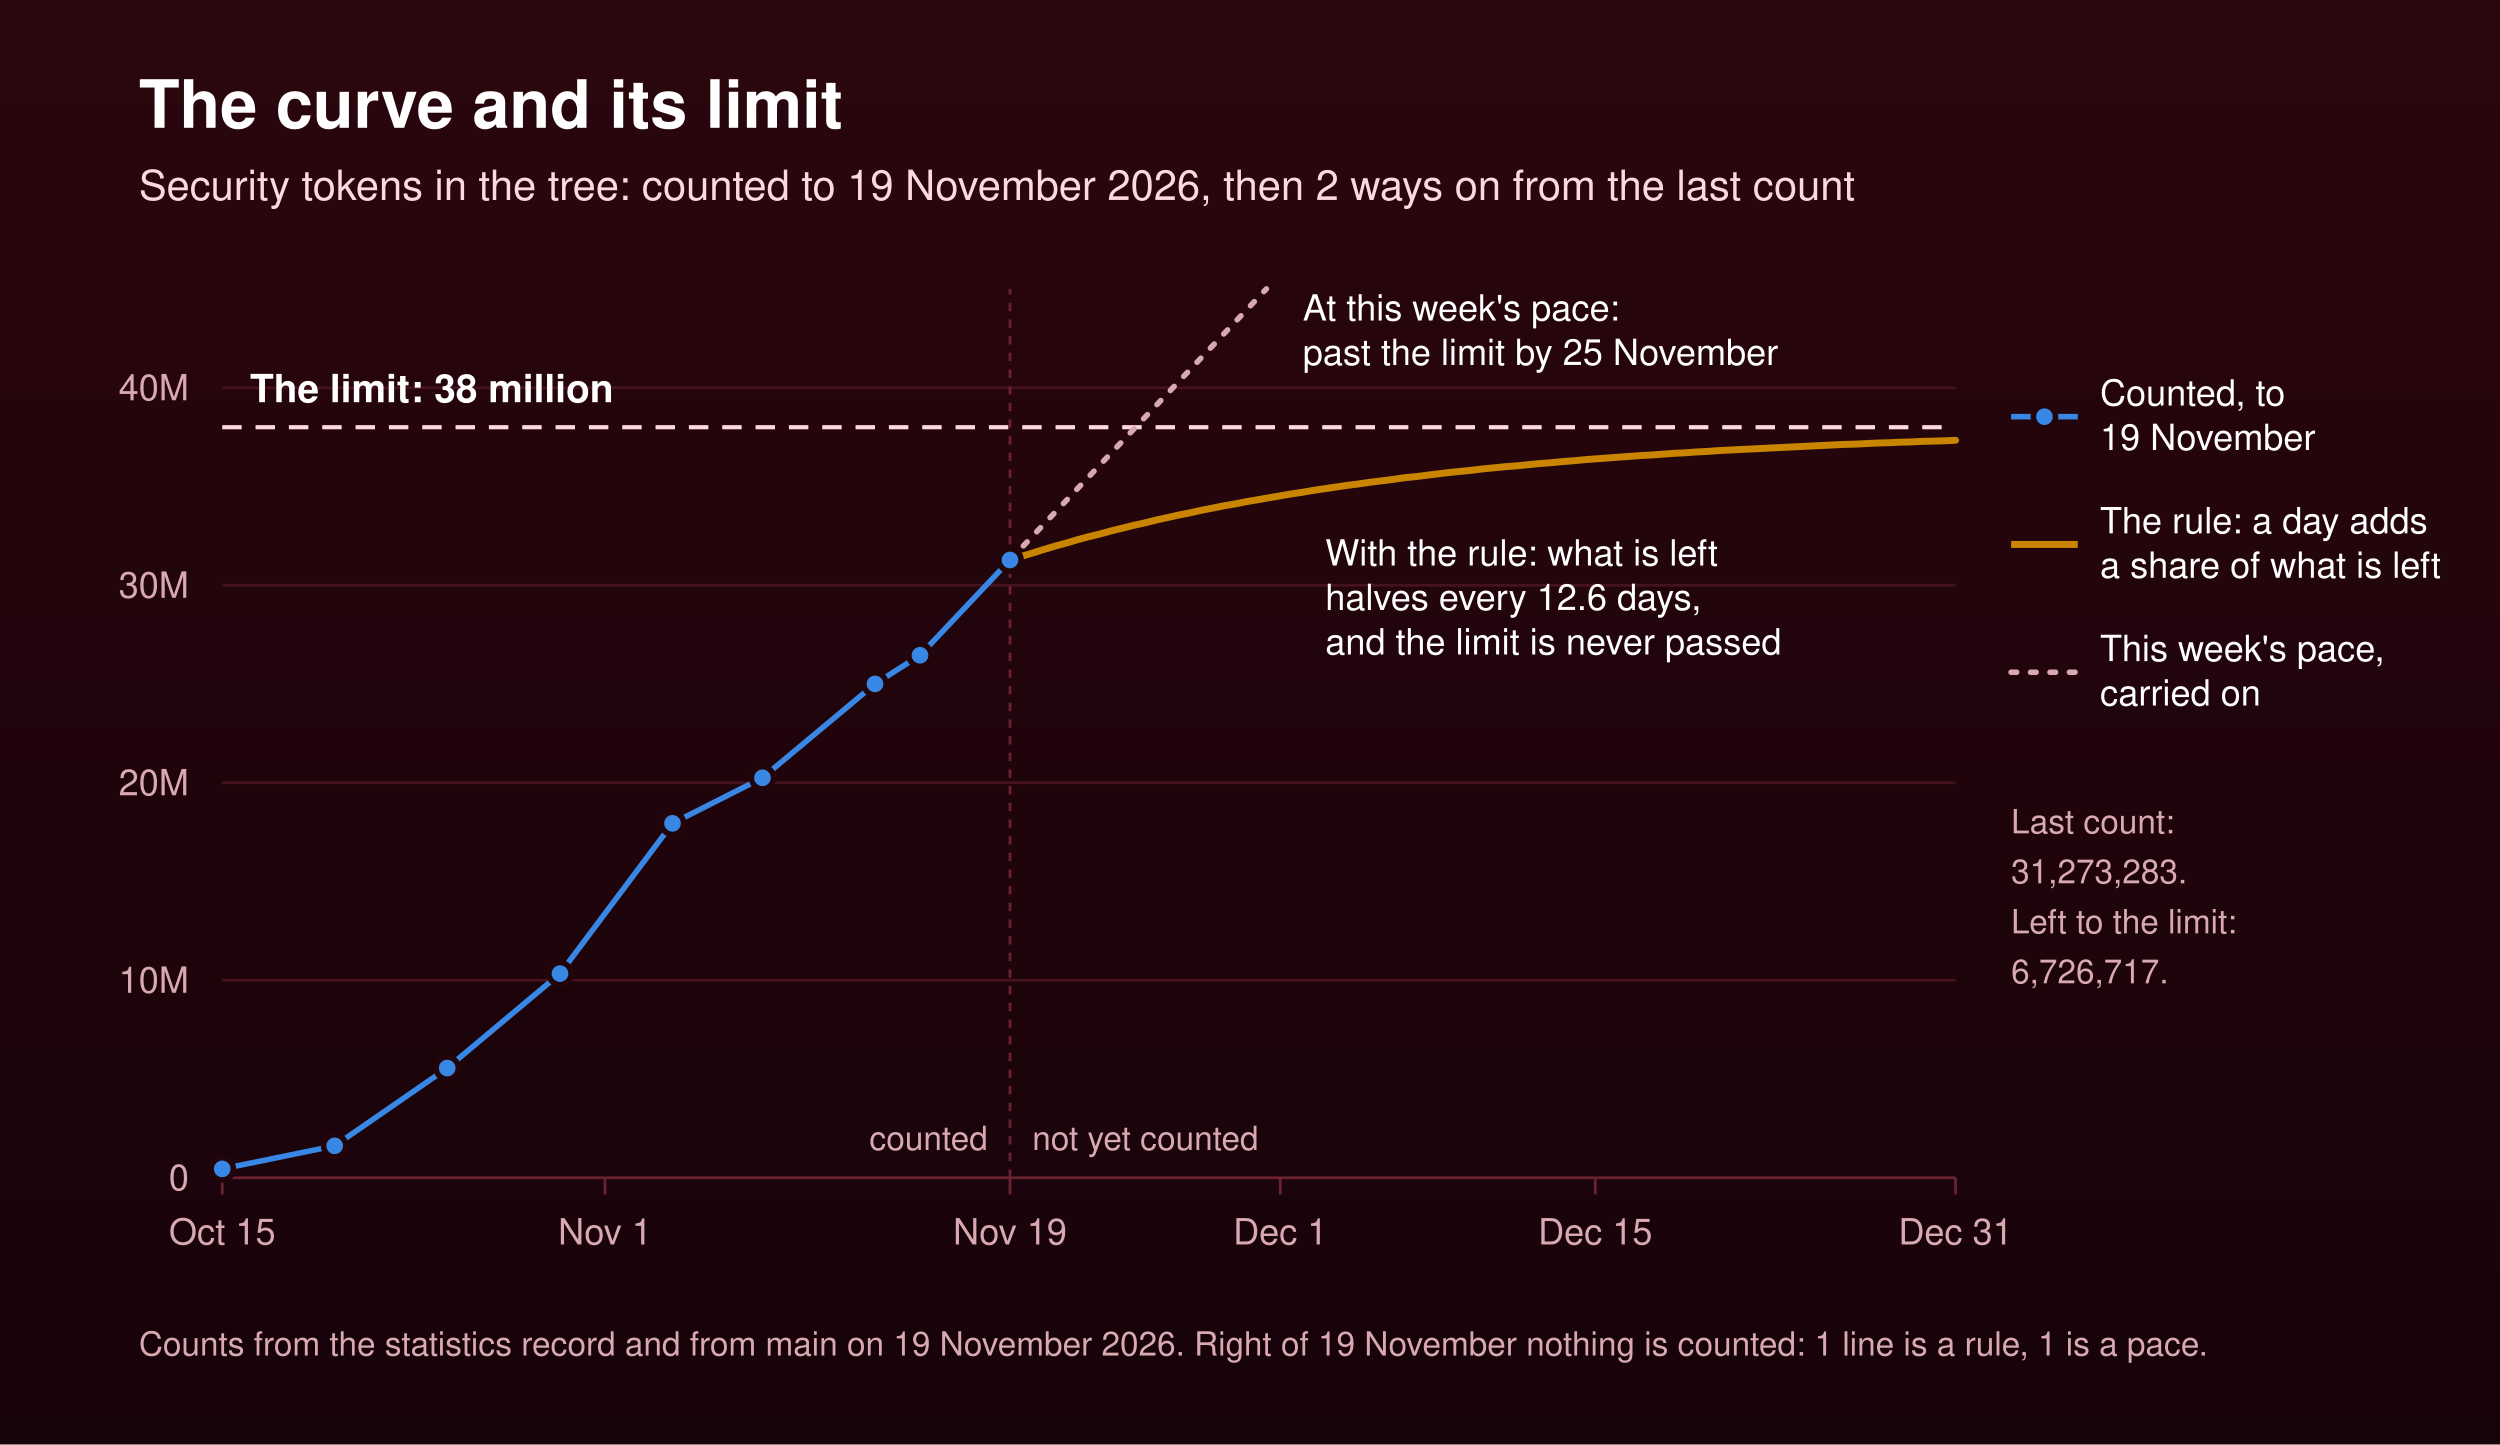
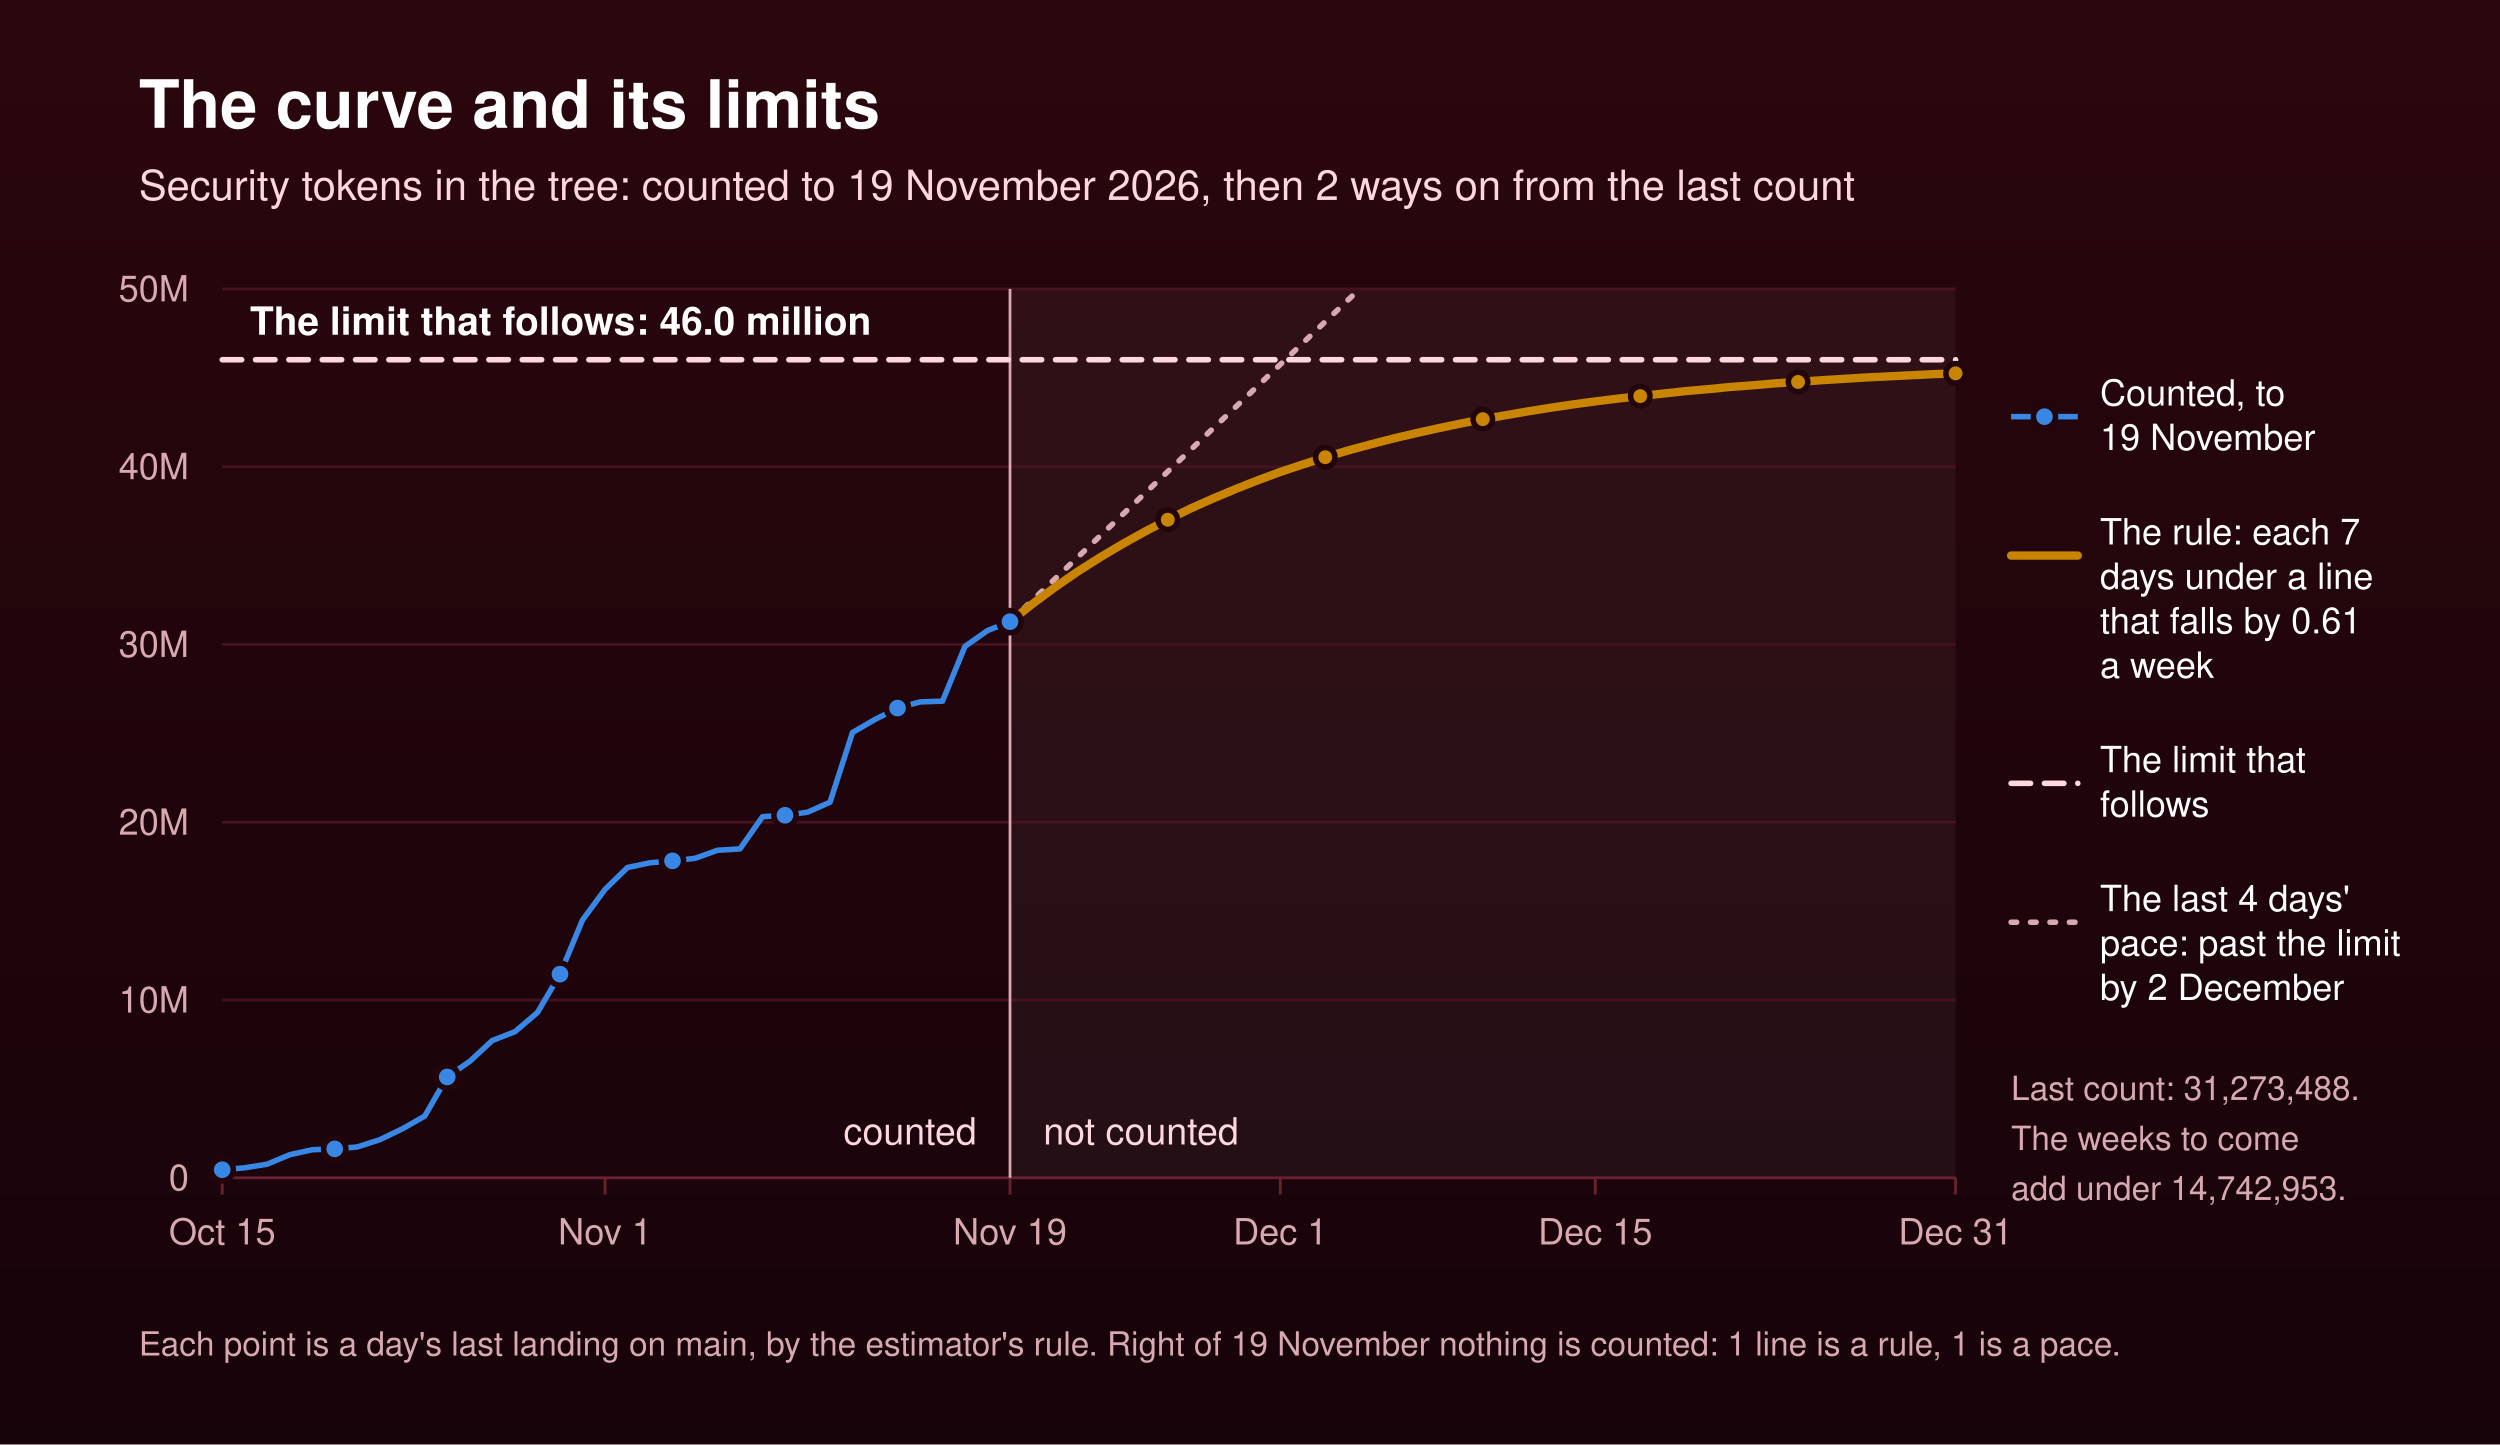
<svg xmlns="http://www.w3.org/2000/svg" width="900" height="520" viewBox="0 0 900 520" font-family="Helvetica, Arial, sans-serif">
  <defs>
    <linearGradient id="bg" x1="0" y1="0" x2="0" y2="1">
      <stop offset="0" stop-color="#2b060d" />
      <stop offset="1" stop-color="#17030a" />
    </linearGradient>
  </defs>
  <rect width="900" height="520" fill="url(#bg)" />
-   <text x="50" y="46" fill="#ffffff" font-size="24" font-weight="bold">The curve and its limit</text>
+   <text x="50" y="46" fill="#ffffff" font-size="24" font-weight="bold">The curve and its limits</text>
  <text x="50" y="72" fill="#ffd7de" font-size="15">Security tokens in the tree: counted to 19 November 2026, then 2 ways on from the last count</text>
-   <path d="M 80 424.0 L 704 424.0" fill="none" stroke="#6a2130" stroke-width="1" />
+   <rect x="363.6" y="104" width="340.4" height="320" fill="#ffffff" fill-opacity="0.045" />
+   <path d="M 80 424 L 704 424" fill="none" stroke="#6a2130" stroke-width="1" />
  <text x="68" y="428.5" text-anchor="end" fill="#d9a9b1" font-size="13">0</text>
-   <path d="M 80 352.9 L 704 352.9" fill="none" stroke="#45121d" stroke-width="1" />
-   <text x="68" y="357.4" text-anchor="end" fill="#d9a9b1" font-size="13">10M</text>
-   <path d="M 80 281.8 L 704 281.8" fill="none" stroke="#45121d" stroke-width="1" />
-   <text x="68" y="286.3" text-anchor="end" fill="#d9a9b1" font-size="13">20M</text>
-   <path d="M 80 210.7 L 704 210.7" fill="none" stroke="#45121d" stroke-width="1" />
-   <text x="68" y="215.2" text-anchor="end" fill="#d9a9b1" font-size="13">30M</text>
-   <path d="M 80 139.6 L 704 139.6" fill="none" stroke="#45121d" stroke-width="1" />
-   <text x="68" y="144.1" text-anchor="end" fill="#d9a9b1" font-size="13">40M</text>
-   <path d="M 80.0 424 L 80.0 430" fill="none" stroke="#6a2130" stroke-width="1" />
-   <text x="80.0" y="448" text-anchor="middle" fill="#d9a9b1" font-size="13">Oct 15</text>
+   <path d="M 80 360 L 704 360" fill="none" stroke="#45121d" stroke-width="1" />
+   <text x="68" y="364.5" text-anchor="end" fill="#d9a9b1" font-size="13">10M</text>
+   <path d="M 80 296 L 704 296" fill="none" stroke="#45121d" stroke-width="1" />
+   <text x="68" y="300.5" text-anchor="end" fill="#d9a9b1" font-size="13">20M</text>
+   <path d="M 80 232 L 704 232" fill="none" stroke="#45121d" stroke-width="1" />
+   <text x="68" y="236.5" text-anchor="end" fill="#d9a9b1" font-size="13">30M</text>
+   <path d="M 80 168 L 704 168" fill="none" stroke="#45121d" stroke-width="1" />
+   <text x="68" y="172.5" text-anchor="end" fill="#d9a9b1" font-size="13">40M</text>
+   <path d="M 80 104 L 704 104" fill="none" stroke="#45121d" stroke-width="1" />
+   <text x="68" y="108.5" text-anchor="end" fill="#d9a9b1" font-size="13">50M</text>
+   <path d="M 80 424 L 80 430" fill="none" stroke="#6a2130" stroke-width="1" />
+   <text x="80" y="448" text-anchor="middle" fill="#d9a9b1" font-size="13">Oct 15</text>
  <path d="M 217.8 424 L 217.8 430" fill="none" stroke="#6a2130" stroke-width="1" />
  <text x="217.8" y="448" text-anchor="middle" fill="#d9a9b1" font-size="13">Nov 1</text>
  <path d="M 363.6 424 L 363.6 430" fill="none" stroke="#6a2130" stroke-width="1" />
  <text x="363.6" y="448" text-anchor="middle" fill="#d9a9b1" font-size="13">Nov 19</text>
  <path d="M 460.9 424 L 460.9 430" fill="none" stroke="#6a2130" stroke-width="1" />
  <text x="460.9" y="448" text-anchor="middle" fill="#d9a9b1" font-size="13">Dec 1</text>
  <path d="M 574.3 424 L 574.3 430" fill="none" stroke="#6a2130" stroke-width="1" />
  <text x="574.3" y="448" text-anchor="middle" fill="#d9a9b1" font-size="13">Dec 15</text>
-   <path d="M 704.0 424 L 704.0 430" fill="none" stroke="#6a2130" stroke-width="1" />
-   <text x="704.0" y="448" text-anchor="middle" fill="#d9a9b1" font-size="13">Dec 31</text>
-   <path d="M 80 153.8 L 704 153.8" fill="none" stroke="#ffd7de" stroke-width="1.5" stroke-dasharray="7 5" />
-   <text x="90" y="144.8" fill="#ffffff" font-size="14" font-weight="bold">The limit: 38 million</text>
-   <path d="M 363.6 424 L 363.6 104.0" fill="none" stroke="#6a2130" stroke-width="1" stroke-dasharray="3 3" />
-   <text x="355.6" y="414.0" text-anchor="end" fill="#d9a9b1" font-size="12">counted</text>
-   <text x="371.6" y="414.0" fill="#d9a9b1" font-size="12">not yet counted</text>
-   <path d="M 363.6 201.6 L 455.9 104.0" fill="none" stroke="#d9a9b1" stroke-width="2" stroke-dasharray="2 5" stroke-linecap="round" />
-   <path d="M 363.6 201.6 L 367.7 200.3 L 371.7 199.1 L 375.8 197.8 L 379.8 196.6 L 383.9 195.5 L 387.9 194.3 L 392.0 193.2 L 396.1 192.2 L 400.1 191.1 L 404.2 190.1 L 408.2 189.1 L 412.3 188.2 L 416.3 187.2 L 420.4 186.3 L 424.4 185.4 L 428.5 184.6 L 432.5 183.7 L 436.6 182.9 L 440.6 182.1 L 444.7 181.4 L 448.7 180.6 L 452.8 179.9 L 456.8 179.2 L 460.9 178.5 L 464.9 177.8 L 469.0 177.2 L 473.0 176.5 L 477.1 175.9 L 481.1 175.3 L 485.2 174.7 L 489.2 174.2 L 493.3 173.6 L 497.4 173.1 L 501.4 172.6 L 505.5 172.0 L 509.5 171.6 L 513.6 171.1 L 517.6 170.6 L 521.7 170.1 L 525.7 169.7 L 529.8 169.3 L 533.8 168.8 L 537.9 168.4 L 541.9 168.0 L 546.0 167.7 L 550.0 167.3 L 554.1 166.9 L 558.1 166.6 L 562.2 166.2 L 566.2 165.9 L 570.3 165.5 L 574.3 165.2 L 578.4 164.9 L 582.4 164.6 L 586.5 164.3 L 590.5 164.0 L 594.6 163.8 L 598.6 163.5 L 602.7 163.2 L 606.8 163.0 L 610.8 162.7 L 614.9 162.5 L 618.9 162.2 L 623.0 162.0 L 627.0 161.8 L 631.1 161.6 L 635.1 161.4 L 639.2 161.2 L 643.2 161.0 L 647.3 160.8 L 651.3 160.6 L 655.4 160.4 L 659.4 160.2 L 663.5 160.0 L 667.5 159.9 L 671.6 159.7 L 675.6 159.5 L 679.7 159.4 L 683.7 159.2 L 687.8 159.1 L 691.8 158.9 L 695.9 158.8 L 699.9 158.7 L 704.0 158.5" fill="none" stroke="#c98500" stroke-width="2.5" stroke-linejoin="round" stroke-linecap="round" />
-   <path d="M 80.0 420.8 L 120.5 412.5 L 161.0 384.5 L 201.6 350.5 L 242.1 296.4 L 274.5 280.0 L 315.0 246.2 L 331.2 235.9 L 363.6 201.6" fill="none" stroke="#3987e5" stroke-width="2" stroke-linejoin="round" stroke-linecap="round" />
-   <circle cx="80.0" cy="420.8" r="4" fill="#3987e5" stroke="#21050b" stroke-width="2" />
-   <circle cx="120.5" cy="412.5" r="4" fill="#3987e5" stroke="#21050b" stroke-width="2" />
-   <circle cx="161.0" cy="384.5" r="4" fill="#3987e5" stroke="#21050b" stroke-width="2" />
-   <circle cx="201.6" cy="350.5" r="4" fill="#3987e5" stroke="#21050b" stroke-width="2" />
-   <circle cx="242.1" cy="296.4" r="4" fill="#3987e5" stroke="#21050b" stroke-width="2" />
-   <circle cx="274.5" cy="280.0" r="4" fill="#3987e5" stroke="#21050b" stroke-width="2" />
-   <circle cx="315.0" cy="246.2" r="4" fill="#3987e5" stroke="#21050b" stroke-width="2" />
-   <circle cx="331.2" cy="235.9" r="4" fill="#3987e5" stroke="#21050b" stroke-width="2" />
-   <circle cx="363.6" cy="201.6" r="4" fill="#3987e5" stroke="#21050b" stroke-width="2" />
-   <text x="469.0" y="115.4" fill="#ffffff" font-size="13">At this week's pace:</text>
-   <text x="469.0" y="131.4" fill="#ffffff" font-size="13">past the limit by 25 November</text>
-   <text x="477.1" y="203.6" fill="#ffffff" font-size="13">With the rule: what is left</text>
-   <text x="477.1" y="219.6" fill="#ffffff" font-size="13">halves every 12.6 days,</text>
-   <text x="477.1" y="235.6" fill="#ffffff" font-size="13">and the limit is never passed</text>
-   <path d="M 724 150 L 748 150" stroke="#3987e5" stroke-width="2" />
+   <path d="M 704 424 L 704 430" fill="none" stroke="#6a2130" stroke-width="1" />
+   <text x="704" y="448" text-anchor="middle" fill="#d9a9b1" font-size="13">Dec 31</text>
+   <path d="M 363.6 104 L 363.6 424" fill="none" stroke="#d9a9b1" stroke-width="1" />
+   <text x="351.6" y="412" text-anchor="end" fill="#ffd7de" font-size="13.5">counted</text>
+   <text x="375.6" y="412" fill="#ffd7de" font-size="13.5">not counted</text>
+   <path d="M 80 129.5 L 704 129.5" fill="none" stroke="#ffd7de" stroke-width="2" stroke-dasharray="7 5" stroke-linecap="round" />
+   <text x="90" y="120.5" font-weight="bold" fill="#ffffff" font-size="14">The limit that follows: 46.0 million</text>
+   <path d="M 363.6 223.8 L 489.5 104" fill="none" stroke="#d9a9b1" stroke-width="2" stroke-dasharray="2 5" stroke-linecap="round" />
+   <path d="M 363.6 223.8 L 371.7 217.4 L 379.8 211.4 L 387.9 205.8 L 396.1 200.6 L 404.2 195.8 L 412.3 191.3 L 420.4 187.1 L 428.5 183.1 L 436.6 179.5 L 444.7 176.1 L 452.8 172.9 L 460.9 169.9 L 469 167.2 L 477.1 164.6 L 485.2 162.2 L 493.3 160 L 501.4 157.9 L 509.5 156 L 517.6 154.2 L 525.7 152.5 L 533.8 150.9 L 541.9 149.5 L 550 148.1 L 558.1 146.8 L 566.2 145.6 L 574.3 144.5 L 582.4 143.5 L 590.5 142.6 L 598.6 141.7 L 606.8 140.8 L 614.9 140.1 L 623 139.3 L 631.1 138.7 L 639.2 138 L 647.3 137.5 L 655.4 136.9 L 663.5 136.4 L 671.6 135.9 L 679.7 135.5 L 687.8 135.1 L 695.9 134.7 L 704 134.4" fill="none" stroke="#c98500" stroke-width="3" stroke-linejoin="round" stroke-linecap="round" />
+   <circle cx="420.4" cy="187.1" r="3.5" fill="#c98500" stroke="#21050b" stroke-width="2" />
+   <circle cx="477.1" cy="164.6" r="3.5" fill="#c98500" stroke="#21050b" stroke-width="2" />
+   <circle cx="533.8" cy="150.9" r="3.5" fill="#c98500" stroke="#21050b" stroke-width="2" />
+   <circle cx="590.5" cy="142.6" r="3.5" fill="#c98500" stroke="#21050b" stroke-width="2" />
+   <circle cx="647.3" cy="137.5" r="3.5" fill="#c98500" stroke="#21050b" stroke-width="2" />
+   <circle cx="704" cy="134.4" r="3.5" fill="#c98500" stroke="#21050b" stroke-width="2" />
+   <path d="M 80 421.1 L 88.1 420.4 L 96.2 419.1 L 104.3 415.7 L 112.4 413.9 L 120.5 413.6 L 128.6 412.9 L 136.7 410.3 L 144.8 406.4 L 152.9 401.8 L 161 387.7 L 169.1 382.1 L 177.2 374.6 L 185.4 371.4 L 193.5 364.5 L 201.6 350.7 L 209.7 331.2 L 217.8 320.2 L 225.9 312.3 L 234 310.6 L 242.1 309.9 L 250.2 309 L 258.3 306.1 L 266.4 305.6 L 274.5 294 L 282.6 293.5 L 290.7 292.4 L 298.8 288.8 L 306.9 263.7 L 315 259 L 323.1 254.9 L 331.2 252.7 L 339.3 252.4 L 347.4 232.7 L 355.5 227 L 363.6 223.8" fill="none" stroke="#3987e5" stroke-width="2" stroke-linejoin="round" stroke-linecap="round" />
+   <circle cx="80" cy="421.1" r="4" fill="#3987e5" stroke="#21050b" stroke-width="2" />
+   <circle cx="120.5" cy="413.6" r="4" fill="#3987e5" stroke="#21050b" stroke-width="2" />
+   <circle cx="161" cy="387.7" r="4" fill="#3987e5" stroke="#21050b" stroke-width="2" />
+   <circle cx="201.6" cy="350.7" r="4" fill="#3987e5" stroke="#21050b" stroke-width="2" />
+   <circle cx="242.1" cy="309.9" r="4" fill="#3987e5" stroke="#21050b" stroke-width="2" />
+   <circle cx="282.6" cy="293.5" r="4" fill="#3987e5" stroke="#21050b" stroke-width="2" />
+   <circle cx="323.1" cy="254.9" r="4" fill="#3987e5" stroke="#21050b" stroke-width="2" />
+   <circle cx="363.6" cy="223.8" r="4" fill="#3987e5" stroke="#21050b" stroke-width="2" />
+   <path d="M 724 150 L 748 150" fill="none" stroke="#3987e5" stroke-width="2" />
  <circle cx="736" cy="150" r="4" fill="#3987e5" stroke="#21050b" stroke-width="2" />
  <text x="756" y="146" fill="#ffffff" font-size="13">Counted, to</text>
  <text x="756" y="162" fill="#ffffff" font-size="13">19 November</text>
-   <path d="M 724 196 L 748 196" stroke="#c98500" stroke-width="2.5" />
-   <text x="756" y="192" fill="#ffffff" font-size="13">The rule: a day adds</text>
-   <text x="756" y="208" fill="#ffffff" font-size="13">a share of what is left</text>
-   <path d="M 724 242 L 748 242" stroke="#d9a9b1" stroke-width="2" stroke-dasharray="2 5" stroke-linecap="round" />
-   <text x="756" y="238" fill="#ffffff" font-size="13">This week's pace,</text>
-   <text x="756" y="254" fill="#ffffff" font-size="13">carried on</text>
-   <text x="724" y="300" fill="#d9a9b1" font-size="12">Last count:</text>
-   <text x="724" y="318" fill="#d9a9b1" font-size="12">31,273,283.</text>
-   <text x="724" y="336" fill="#d9a9b1" font-size="12">Left to the limit:</text>
-   <text x="724" y="354" fill="#d9a9b1" font-size="12">6,726,717.</text>
-   <text x="50" y="488" fill="#d9a9b1" font-size="12">Counts from the statistics record and from main on 19 November 2026. Right of 19 November nothing is counted: 1 line is a rule, 1 is a pace.</text>
+   <path d="M 724 200 L 748 200" fill="none" stroke="#c98500" stroke-width="3" stroke-linecap="round" />
+   <text x="756" y="196" fill="#ffffff" font-size="13">The rule: each 7</text>
+   <text x="756" y="212" fill="#ffffff" font-size="13">days under a line</text>
+   <text x="756" y="228" fill="#ffffff" font-size="13">that falls by 0.61</text>
+   <text x="756" y="244" fill="#ffffff" font-size="13">a week</text>
+   <path d="M 724 282 L 748 282" fill="none" stroke="#ffd7de" stroke-width="2" stroke-dasharray="7 5" stroke-linecap="round" />
+   <text x="756" y="278" fill="#ffffff" font-size="13">The limit that</text>
+   <text x="756" y="294" fill="#ffffff" font-size="13">follows</text>
+   <path d="M 724 332 L 748 332" fill="none" stroke="#d9a9b1" stroke-width="2" stroke-dasharray="2 5" stroke-linecap="round" />
+   <text x="756" y="328" fill="#ffffff" font-size="13">The last 4 days'</text>
+   <text x="756" y="344" fill="#ffffff" font-size="13">pace: past the limit</text>
+   <text x="756" y="360" fill="#ffffff" font-size="13">by 2 December</text>
+   <text x="724" y="396" fill="#d9a9b1" font-size="12">Last count: 31,273,488.</text>
+   <text x="724" y="414" fill="#d9a9b1" font-size="12">The weeks to come</text>
+   <text x="724" y="432" fill="#d9a9b1" font-size="12">add under 14,742,953.</text>
+   <text x="50" y="488" fill="#d9a9b1" font-size="12">Each point is a day's last landing on main, by the estimator's rule. Right of 19 November nothing is counted: 1 line is a rule, 1 is a pace.</text>
</svg>
